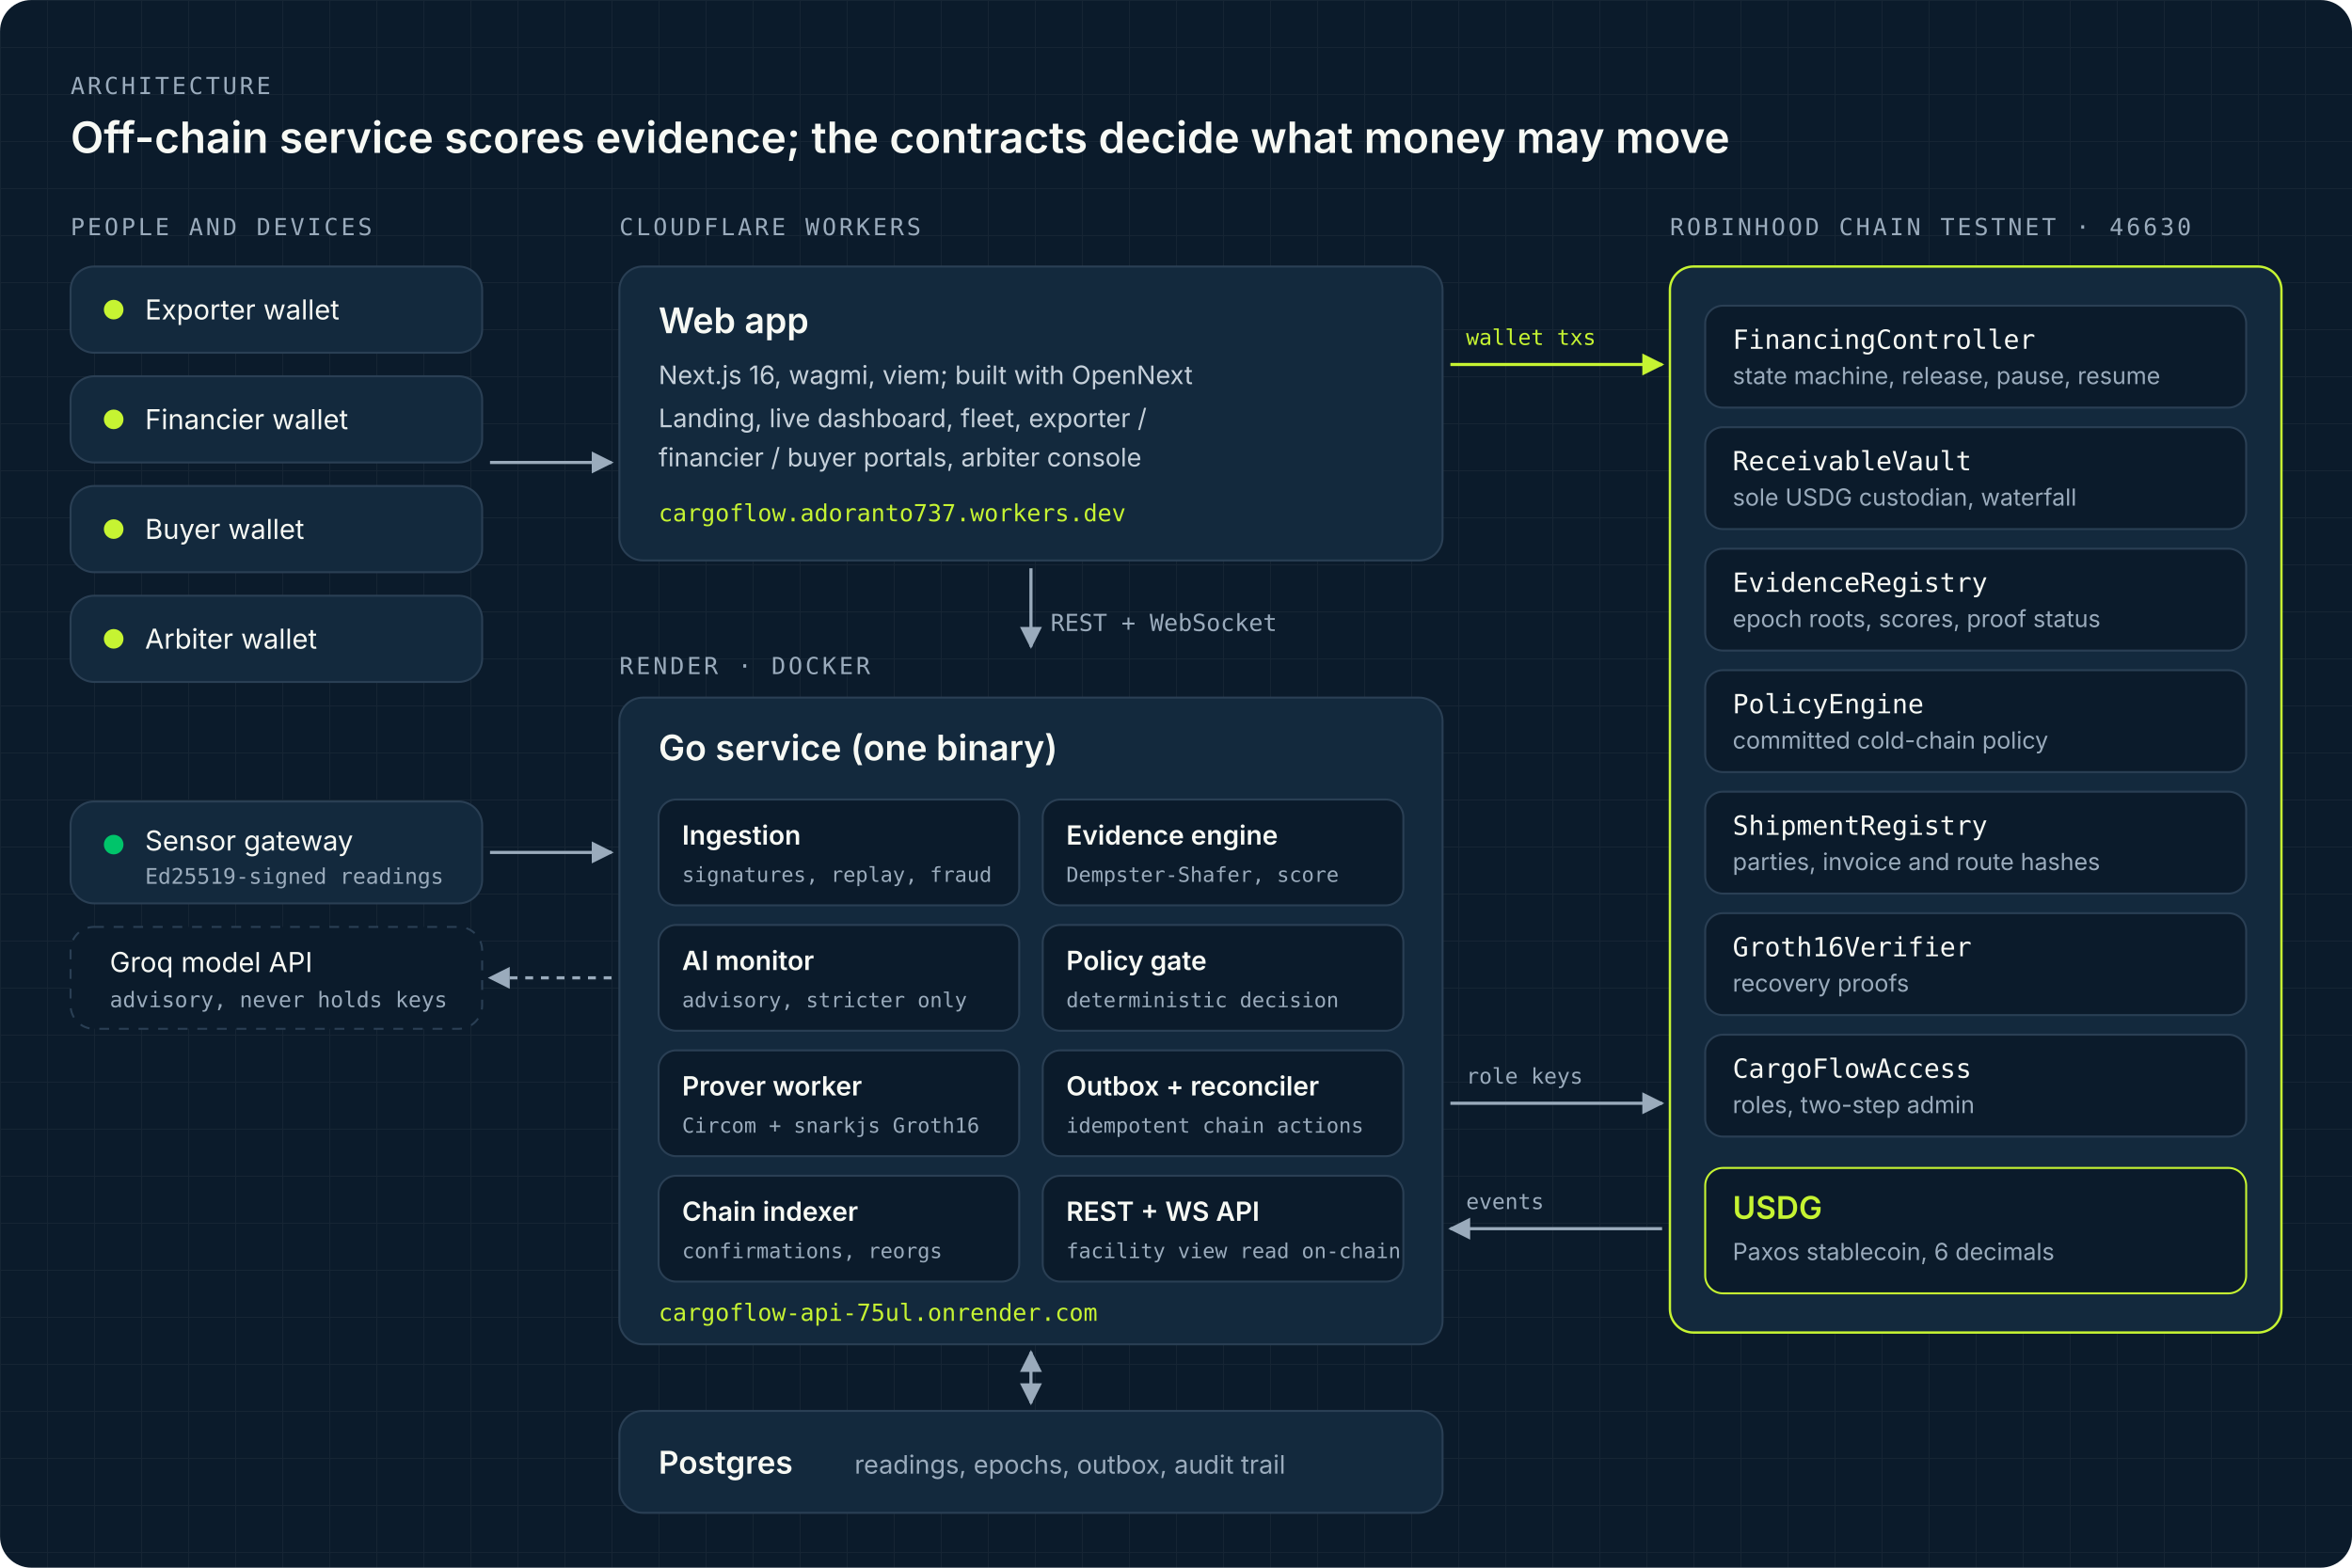
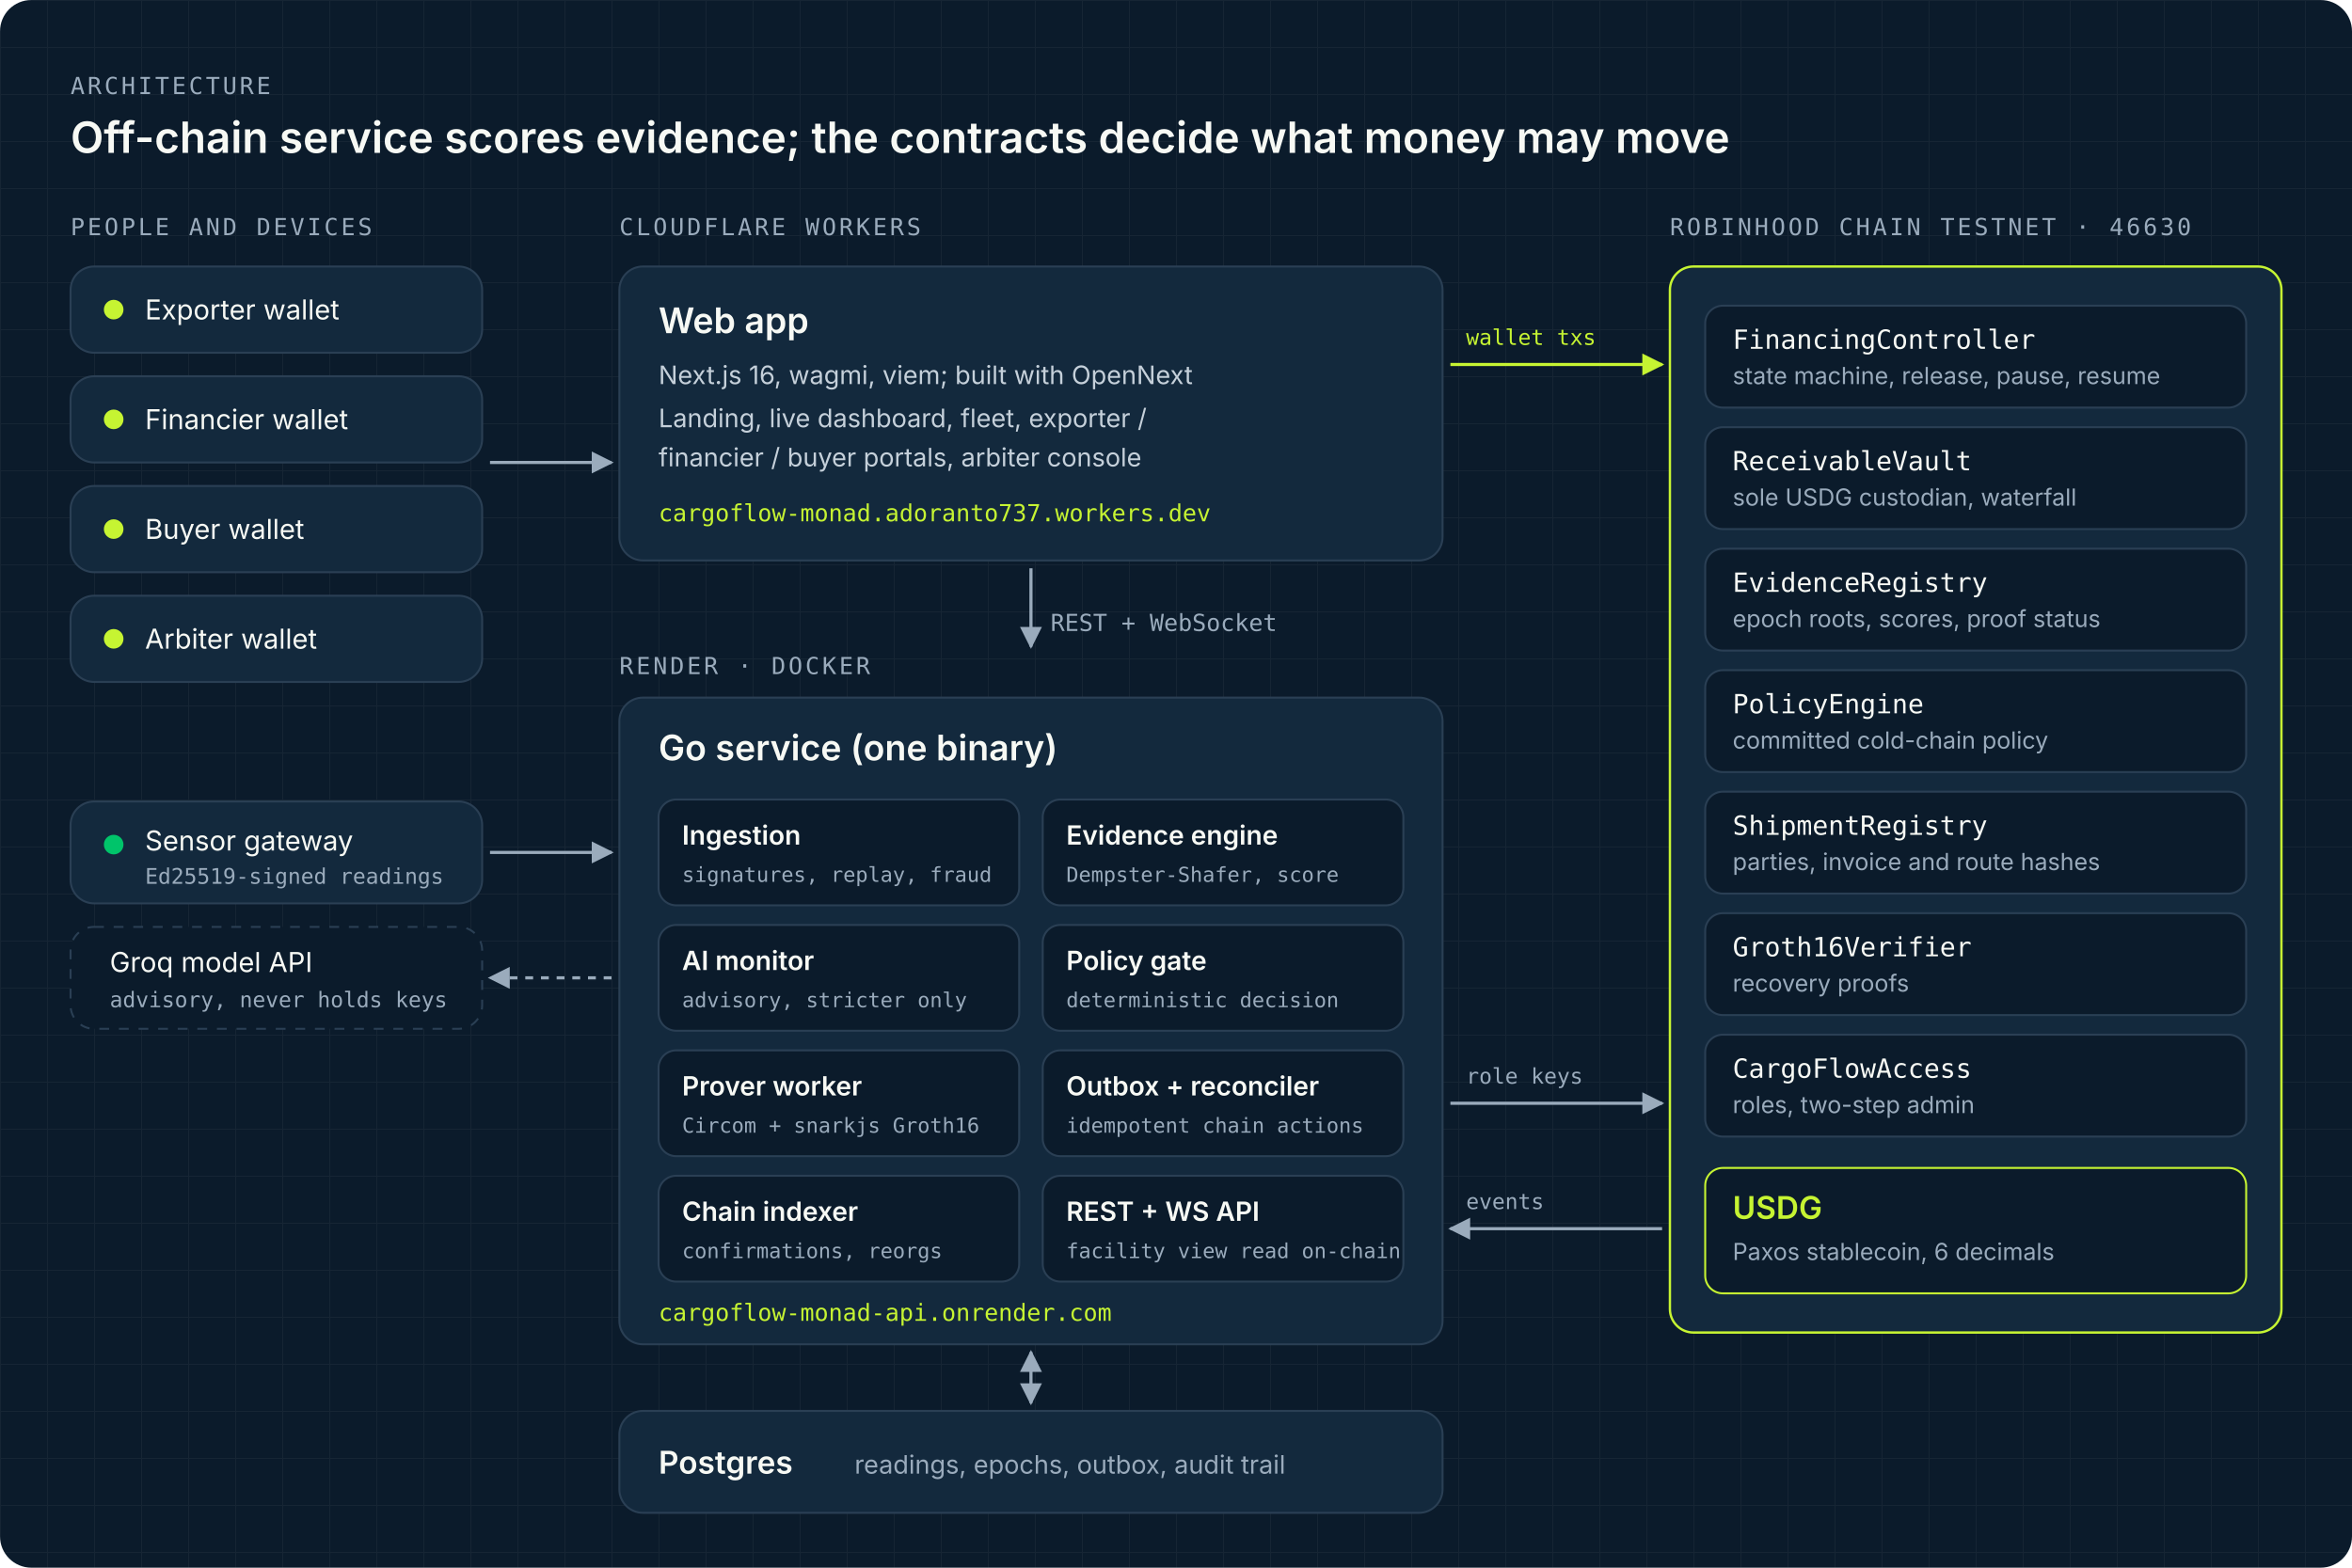
<svg xmlns="http://www.w3.org/2000/svg" width="1200" height="800" viewBox="0 0 1200 800" role="img" aria-label="CargoFlow architecture: wallets and sensor gateways, the web app on Cloudflare Workers, the Go service on Render with Postgres, and the contracts on Robinhood Chain Testnet holding USDG">
  <style>
  .h { font-family: 'Space Grotesk', 'Inter', -apple-system, 'Segoe UI', Helvetica, Arial, sans-serif; font-weight: 600; fill: #F7F9F4; }
  .b { font-family: 'Inter', -apple-system, 'Segoe UI', Helvetica, Arial, sans-serif; fill: #C5D0DA; }
  .m { font-family: 'JetBrains Mono', ui-monospace, SFMono-Regular, Menlo, Consolas, monospace; }
  .lbl { font-family: 'JetBrains Mono', ui-monospace, SFMono-Regular, Menlo, Consolas, monospace; font-size: 12px; letter-spacing: 1.4px; fill: #9AABBC; }
</style>
  <defs>
    <marker id="arr" viewBox="0 0 10 10" refX="9" refY="5" markerWidth="7" markerHeight="7" orient="auto-start-reverse">
      <path d="M0,0 L10,5 L0,10 z" fill="#9AABBC" />
    </marker>
    <marker id="arrL" viewBox="0 0 10 10" refX="9" refY="5" markerWidth="7" markerHeight="7" orient="auto-start-reverse">
      <path d="M0,0 L10,5 L0,10 z" fill="#C6F432" />
    </marker>
    <pattern id="grid" width="24" height="24" patternUnits="userSpaceOnUse">
      <path d="M24 0H0V24" fill="none" stroke="#F7F9F4" stroke-opacity="0.045" />
    </pattern>
  </defs>
  <rect width="1200" height="800" rx="16" fill="#0B1B2B" />
  <rect width="1200" height="800" rx="16" fill="url(#grid)" />
  <text x="36" y="48" class="lbl" font-size="13" text-anchor="start">ARCHITECTURE</text>
  <text x="36" y="78" class="h" font-size="22" text-anchor="start">Off-chain service scores evidence; the contracts decide what money may move</text>
  <text x="36" y="120" class="lbl" font-size="13" text-anchor="start">PEOPLE AND DEVICES</text>
  <rect x="36" y="136" width="210" height="44" rx="12" fill="#13293D" stroke="#2A3F54" stroke-width="1" />
  <circle cx="58" cy="158" r="5" fill="#C6F432" />
  <text x="74" y="163" class="b" font-size="14" style="fill:#F7F9F4" text-anchor="start">Exporter wallet</text>
  <rect x="36" y="192" width="210" height="44" rx="12" fill="#13293D" stroke="#2A3F54" stroke-width="1" />
  <circle cx="58" cy="214" r="5" fill="#C6F432" />
  <text x="74" y="219" class="b" font-size="14" style="fill:#F7F9F4" text-anchor="start">Financier wallet</text>
  <rect x="36" y="248" width="210" height="44" rx="12" fill="#13293D" stroke="#2A3F54" stroke-width="1" />
  <circle cx="58" cy="270" r="5" fill="#C6F432" />
  <text x="74" y="275" class="b" font-size="14" style="fill:#F7F9F4" text-anchor="start">Buyer wallet</text>
  <rect x="36" y="304" width="210" height="44" rx="12" fill="#13293D" stroke="#2A3F54" stroke-width="1" />
  <circle cx="58" cy="326" r="5" fill="#C6F432" />
  <text x="74" y="331" class="b" font-size="14" style="fill:#F7F9F4" text-anchor="start">Arbiter wallet</text>
  <rect x="36" y="409" width="210" height="52" rx="12" fill="#13293D" stroke="#2A3F54" stroke-width="1" />
  <circle cx="58" cy="431" r="5" fill="#00C46A" />
  <text x="74" y="434" class="b" font-size="14" style="fill:#F7F9F4" text-anchor="start">Sensor gateway</text>
  <text x="74" y="451" class="m" font-size="11" style="fill:#9AABBC" text-anchor="start">Ed25519-signed readings</text>
  <rect x="36" y="473" width="210" height="52" rx="12" fill="#0B1B2B" stroke="#2A3F54" stroke-width="1" stroke-dasharray="5 5" />
  <text x="56" y="496" class="b" font-size="14" style="fill:#F7F9F4" text-anchor="start">Groq model API</text>
  <text x="56" y="514" class="m" font-size="11" style="fill:#9AABBC" text-anchor="start">advisory, never holds keys</text>
  <text x="316" y="120" class="lbl" font-size="13" text-anchor="start">CLOUDFLARE WORKERS</text>
  <rect x="316" y="136" width="420" height="150" rx="12" fill="#13293D" stroke="#2A3F54" stroke-width="1" />
  <text x="336" y="170" class="h" font-size="18" text-anchor="start">Web app</text>
  <text x="336" y="196" class="b" font-size="13" text-anchor="start">Next.js 16, wagmi, viem; built with OpenNext</text>
  <text x="336" y="218" class="b" font-size="13" text-anchor="start">Landing, live dashboard, fleet, exporter /</text>
  <text x="336" y="238" class="b" font-size="13" text-anchor="start">financier / buyer portals, arbiter console</text>
-   <text x="336" y="266" class="m" font-size="12" style="fill:#C6F432" text-anchor="start">cargoflow.adoranto737.workers.dev</text>
+   <text x="336" y="266" class="m" font-size="12" style="fill:#C6F432" text-anchor="start">cargoflow-monad.adoranto737.workers.dev</text>
  <line x1="250" y1="236" x2="312" y2="236" stroke="#9AABBC" stroke-width="1.6" marker-end="url(#arr)" />
  <text x="316" y="344" class="lbl" font-size="13" text-anchor="start">RENDER · DOCKER</text>
  <line x1="526.0" y1="290" x2="526.0" y2="330" stroke="#9AABBC" stroke-width="1.6" marker-end="url(#arr)" />
  <text x="536.0" y="322" class="m" font-size="12" style="fill:#9AABBC" text-anchor="start">REST + WebSocket</text>
  <rect x="316" y="356" width="420" height="330" rx="12" fill="#13293D" stroke="#2A3F54" stroke-width="1" />
  <text x="336" y="388" class="h" font-size="18" text-anchor="start">Go service (one binary)</text>
-   <text x="336" y="674" class="m" font-size="12" style="fill:#C6F432" text-anchor="start">cargoflow-api-75ul.onrender.com</text>
+   <text x="336" y="674" class="m" font-size="12" style="fill:#C6F432" text-anchor="start">cargoflow-monad-api.onrender.com</text>
  <rect x="336" y="408" width="184" height="54" rx="9" fill="#0B1B2B" stroke="#2A3F54" stroke-width="1" />
  <text x="348" y="431" class="b" font-size="13.5" style="fill:#F7F9F4" font-weight="600" text-anchor="start">Ingestion</text>
  <text x="348" y="450" class="m" font-size="10.5" style="fill:#9AABBC" text-anchor="start">signatures, replay, fraud</text>
  <rect x="532" y="408" width="184" height="54" rx="9" fill="#0B1B2B" stroke="#2A3F54" stroke-width="1" />
  <text x="544" y="431" class="b" font-size="13.5" style="fill:#F7F9F4" font-weight="600" text-anchor="start">Evidence engine</text>
  <text x="544" y="450" class="m" font-size="10.5" style="fill:#9AABBC" text-anchor="start">Dempster-Shafer, score</text>
  <rect x="336" y="472" width="184" height="54" rx="9" fill="#0B1B2B" stroke="#2A3F54" stroke-width="1" />
  <text x="348" y="495" class="b" font-size="13.5" style="fill:#F7F9F4" font-weight="600" text-anchor="start">AI monitor</text>
  <text x="348" y="514" class="m" font-size="10.5" style="fill:#9AABBC" text-anchor="start">advisory, stricter only</text>
  <rect x="532" y="472" width="184" height="54" rx="9" fill="#0B1B2B" stroke="#2A3F54" stroke-width="1" />
  <text x="544" y="495" class="b" font-size="13.5" style="fill:#F7F9F4" font-weight="600" text-anchor="start">Policy gate</text>
  <text x="544" y="514" class="m" font-size="10.5" style="fill:#9AABBC" text-anchor="start">deterministic decision</text>
  <rect x="336" y="536" width="184" height="54" rx="9" fill="#0B1B2B" stroke="#2A3F54" stroke-width="1" />
  <text x="348" y="559" class="b" font-size="13.5" style="fill:#F7F9F4" font-weight="600" text-anchor="start">Prover worker</text>
  <text x="348" y="578" class="m" font-size="10.5" style="fill:#9AABBC" text-anchor="start">Circom + snarkjs Groth16</text>
  <rect x="532" y="536" width="184" height="54" rx="9" fill="#0B1B2B" stroke="#2A3F54" stroke-width="1" />
  <text x="544" y="559" class="b" font-size="13.5" style="fill:#F7F9F4" font-weight="600" text-anchor="start">Outbox + reconciler</text>
  <text x="544" y="578" class="m" font-size="10.5" style="fill:#9AABBC" text-anchor="start">idempotent chain actions</text>
  <rect x="336" y="600" width="184" height="54" rx="9" fill="#0B1B2B" stroke="#2A3F54" stroke-width="1" />
  <text x="348" y="623" class="b" font-size="13.5" style="fill:#F7F9F4" font-weight="600" text-anchor="start">Chain indexer</text>
  <text x="348" y="642" class="m" font-size="10.5" style="fill:#9AABBC" text-anchor="start">confirmations, reorgs</text>
  <rect x="532" y="600" width="184" height="54" rx="9" fill="#0B1B2B" stroke="#2A3F54" stroke-width="1" />
  <text x="544" y="623" class="b" font-size="13.5" style="fill:#F7F9F4" font-weight="600" text-anchor="start">REST + WS API</text>
  <text x="544" y="642" class="m" font-size="10.5" style="fill:#9AABBC" text-anchor="start">facility view read on-chain</text>
  <line x1="250" y1="435.0" x2="312" y2="435.0" stroke="#9AABBC" stroke-width="1.6" marker-end="url(#arr)" />
  <line x1="312" y1="499.0" x2="250" y2="499.0" stroke="#9AABBC" stroke-width="1.6" stroke-dasharray="4 4" marker-end="url(#arr)" />
  <line x1="526.0" y1="690" x2="526.0" y2="716" stroke="#9AABBC" stroke-width="1.6" marker-end="url(#arr)" marker-start="url(#arr)" />
  <rect x="316" y="720" width="420" height="52" rx="12" fill="#13293D" stroke="#2A3F54" stroke-width="1" />
  <text x="336" y="752" class="h" font-size="16" text-anchor="start">Postgres</text>
  <text x="436" y="752" class="b" font-size="13" style="fill:#9AABBC" text-anchor="start">readings, epochs, outbox, audit trail</text>
  <text x="852" y="120" class="lbl" font-size="13" text-anchor="start">ROBINHOOD CHAIN TESTNET · 46630</text>
  <rect x="852" y="136" width="312" height="544" rx="12" fill="#13293D" stroke="#C6F432" stroke-width="1.2" />
  <rect x="870" y="156" width="276" height="52" rx="9" fill="#0B1B2B" stroke="#2A3F54" stroke-width="1" />
  <text x="884" y="178" class="m" font-size="13.5" style="fill:#F7F9F4" text-anchor="start">FinancingController</text>
  <text x="884" y="196" class="b" font-size="12" style="fill:#9AABBC" text-anchor="start">state machine, release, pause, resume</text>
  <rect x="870" y="218" width="276" height="52" rx="9" fill="#0B1B2B" stroke="#2A3F54" stroke-width="1" />
  <text x="884" y="240" class="m" font-size="13.5" style="fill:#F7F9F4" text-anchor="start">ReceivableVault</text>
  <text x="884" y="258" class="b" font-size="12" style="fill:#9AABBC" text-anchor="start">sole USDG custodian, waterfall</text>
  <rect x="870" y="280" width="276" height="52" rx="9" fill="#0B1B2B" stroke="#2A3F54" stroke-width="1" />
  <text x="884" y="302" class="m" font-size="13.5" style="fill:#F7F9F4" text-anchor="start">EvidenceRegistry</text>
  <text x="884" y="320" class="b" font-size="12" style="fill:#9AABBC" text-anchor="start">epoch roots, scores, proof status</text>
  <rect x="870" y="342" width="276" height="52" rx="9" fill="#0B1B2B" stroke="#2A3F54" stroke-width="1" />
  <text x="884" y="364" class="m" font-size="13.5" style="fill:#F7F9F4" text-anchor="start">PolicyEngine</text>
  <text x="884" y="382" class="b" font-size="12" style="fill:#9AABBC" text-anchor="start">committed cold-chain policy</text>
  <rect x="870" y="404" width="276" height="52" rx="9" fill="#0B1B2B" stroke="#2A3F54" stroke-width="1" />
  <text x="884" y="426" class="m" font-size="13.5" style="fill:#F7F9F4" text-anchor="start">ShipmentRegistry</text>
  <text x="884" y="444" class="b" font-size="12" style="fill:#9AABBC" text-anchor="start">parties, invoice and route hashes</text>
  <rect x="870" y="466" width="276" height="52" rx="9" fill="#0B1B2B" stroke="#2A3F54" stroke-width="1" />
  <text x="884" y="488" class="m" font-size="13.5" style="fill:#F7F9F4" text-anchor="start">Groth16Verifier</text>
  <text x="884" y="506" class="b" font-size="12" style="fill:#9AABBC" text-anchor="start">recovery proofs</text>
  <rect x="870" y="528" width="276" height="52" rx="9" fill="#0B1B2B" stroke="#2A3F54" stroke-width="1" />
  <text x="884" y="550" class="m" font-size="13.5" style="fill:#F7F9F4" text-anchor="start">CargoFlowAccess</text>
  <text x="884" y="568" class="b" font-size="12" style="fill:#9AABBC" text-anchor="start">roles, two-step admin</text>
  <rect x="870" y="596" width="276" height="64" rx="9" fill="#0B1B2B" stroke="#C6F432" stroke-width="1" />
  <text x="884" y="622" class="h" font-size="16" style="fill:#C6F432" text-anchor="start">USDG</text>
  <text x="884" y="643" class="b" font-size="12" style="fill:#9AABBC" text-anchor="start">Paxos stablecoin, 6 decimals</text>
  <line x1="740" y1="186" x2="848" y2="186" stroke="#C6F432" stroke-width="1.6" marker-end="url(#arrL)" />
  <text x="748" y="176" class="m" font-size="11" style="fill:#C6F432" text-anchor="start">wallet txs</text>
  <line x1="740" y1="563.0" x2="848" y2="563.0" stroke="#9AABBC" stroke-width="1.6" marker-end="url(#arr)" />
  <text x="748" y="553.0" class="m" font-size="11" style="fill:#9AABBC" text-anchor="start">role keys</text>
  <line x1="848" y1="627.0" x2="740" y2="627.0" stroke="#9AABBC" stroke-width="1.6" marker-end="url(#arr)" />
  <text x="748" y="617.0" class="m" font-size="11" style="fill:#9AABBC" text-anchor="start">events</text>
</svg>
